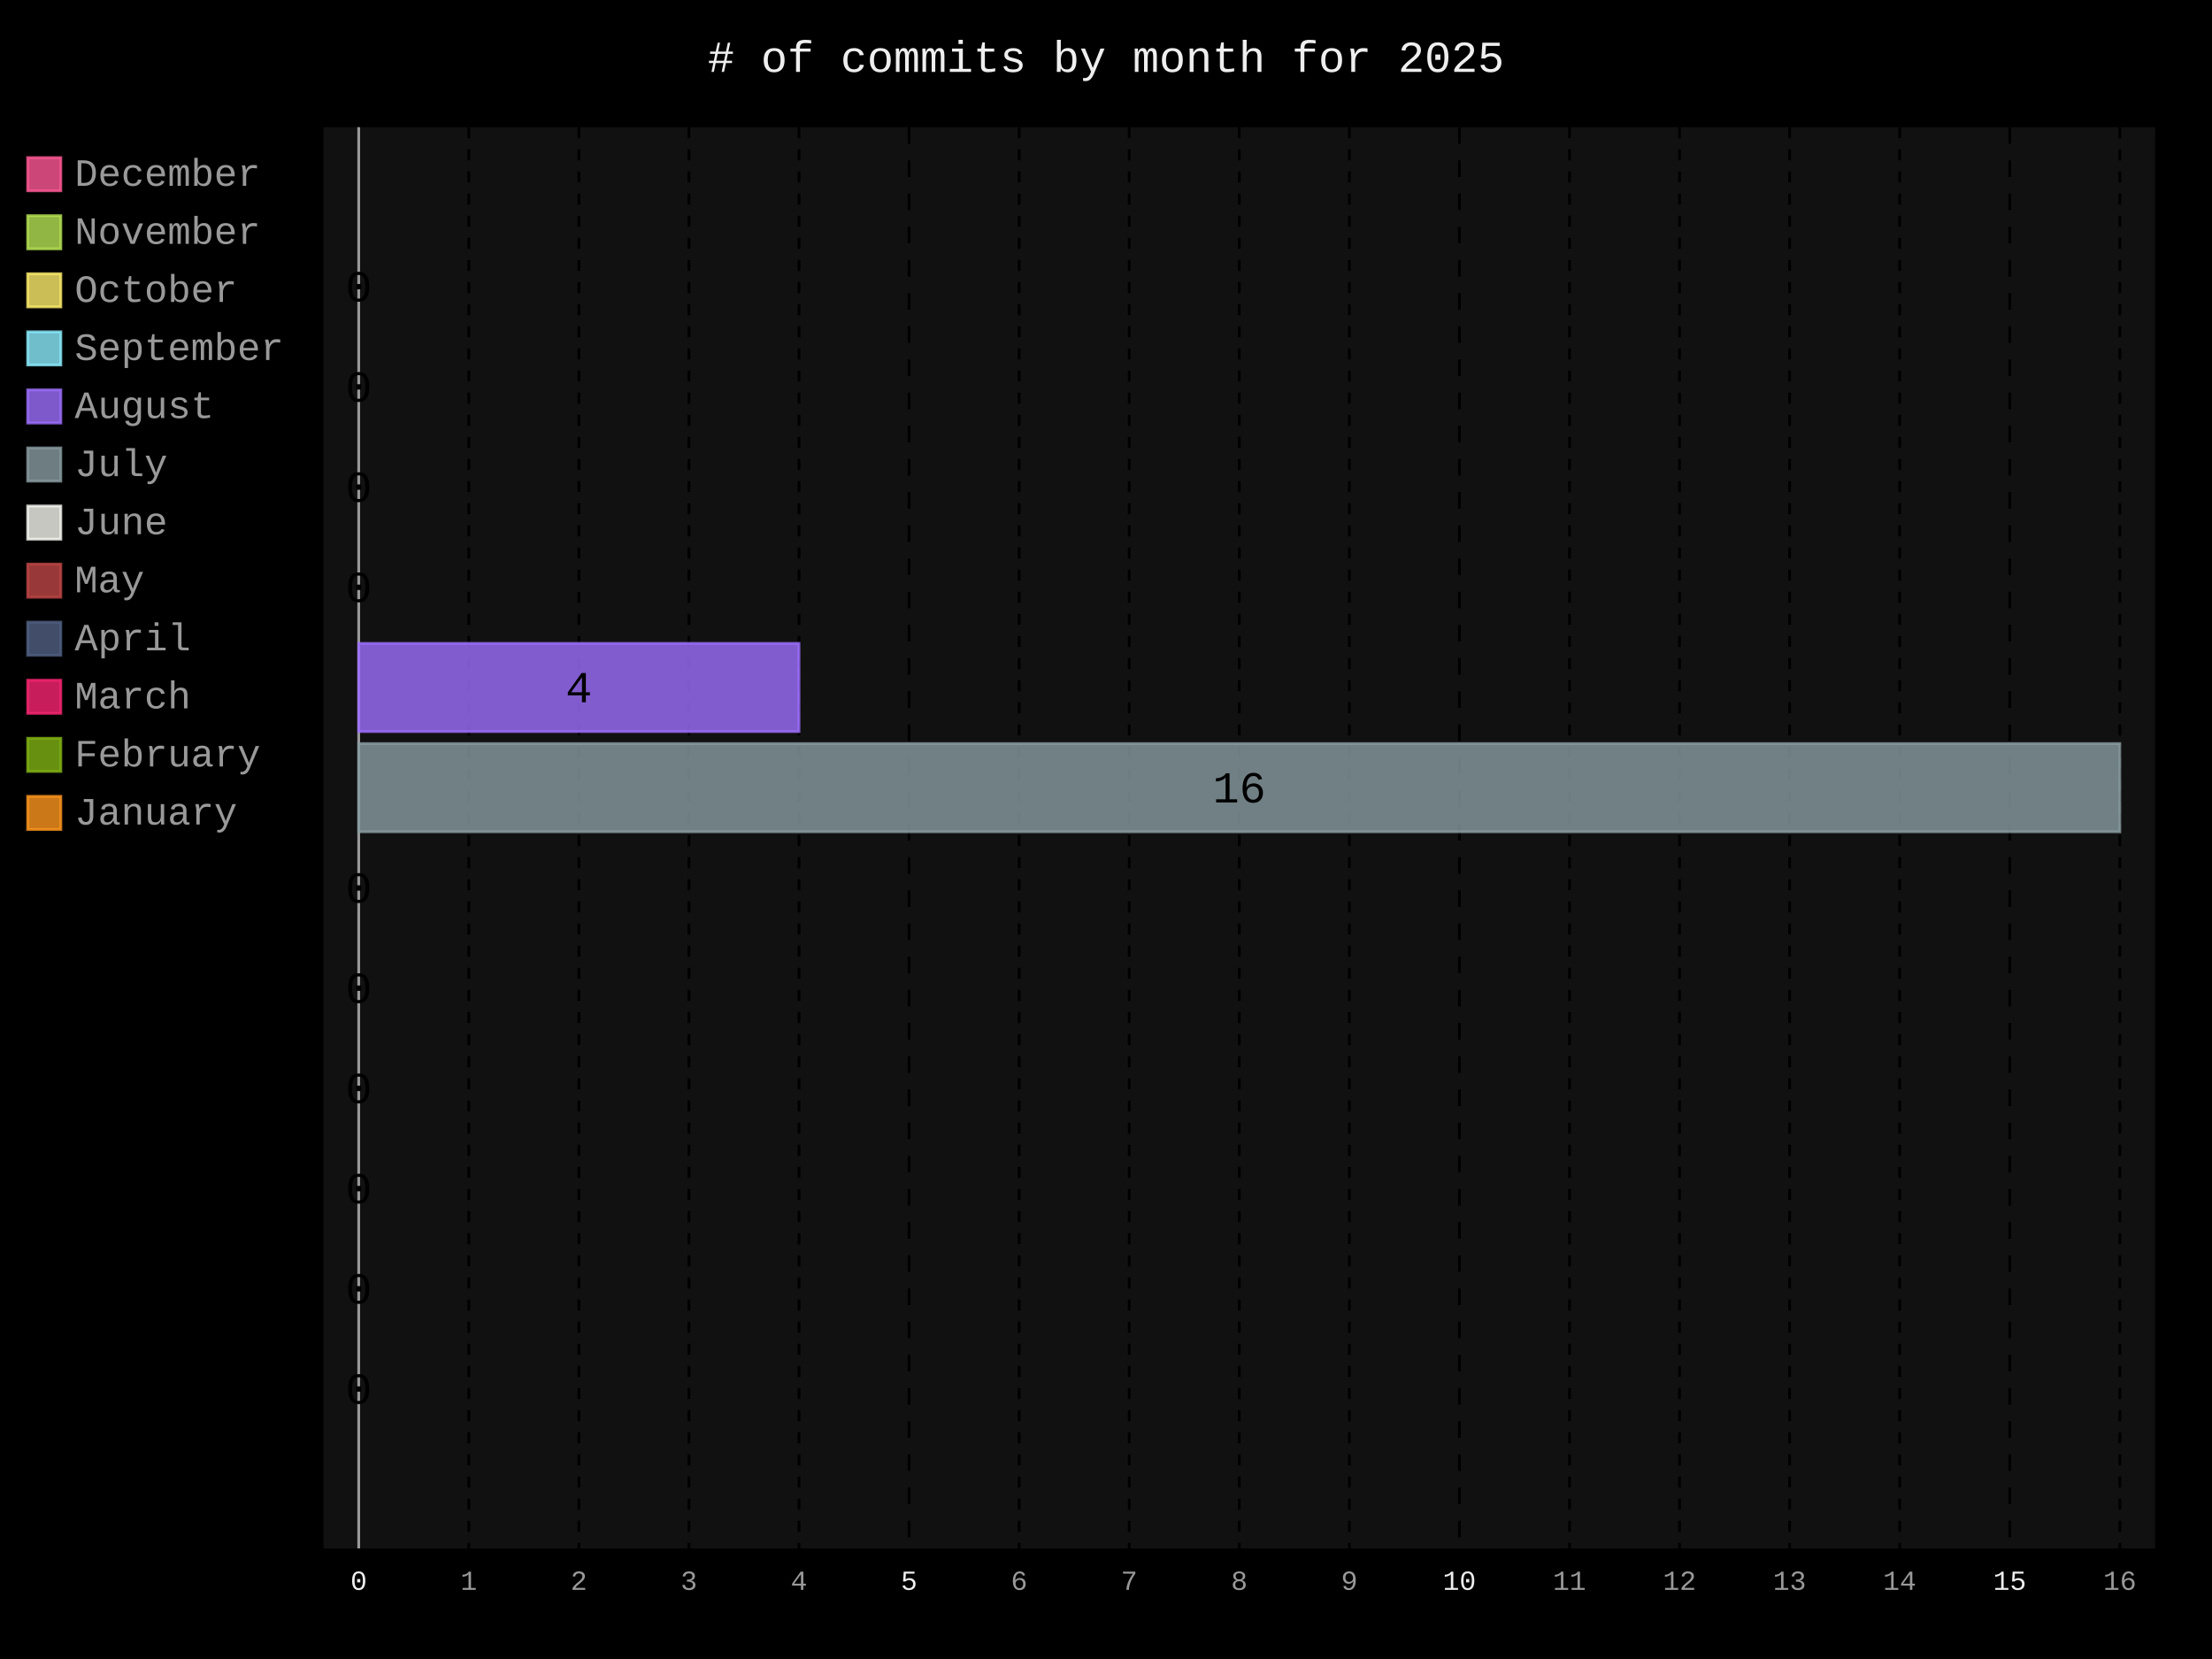
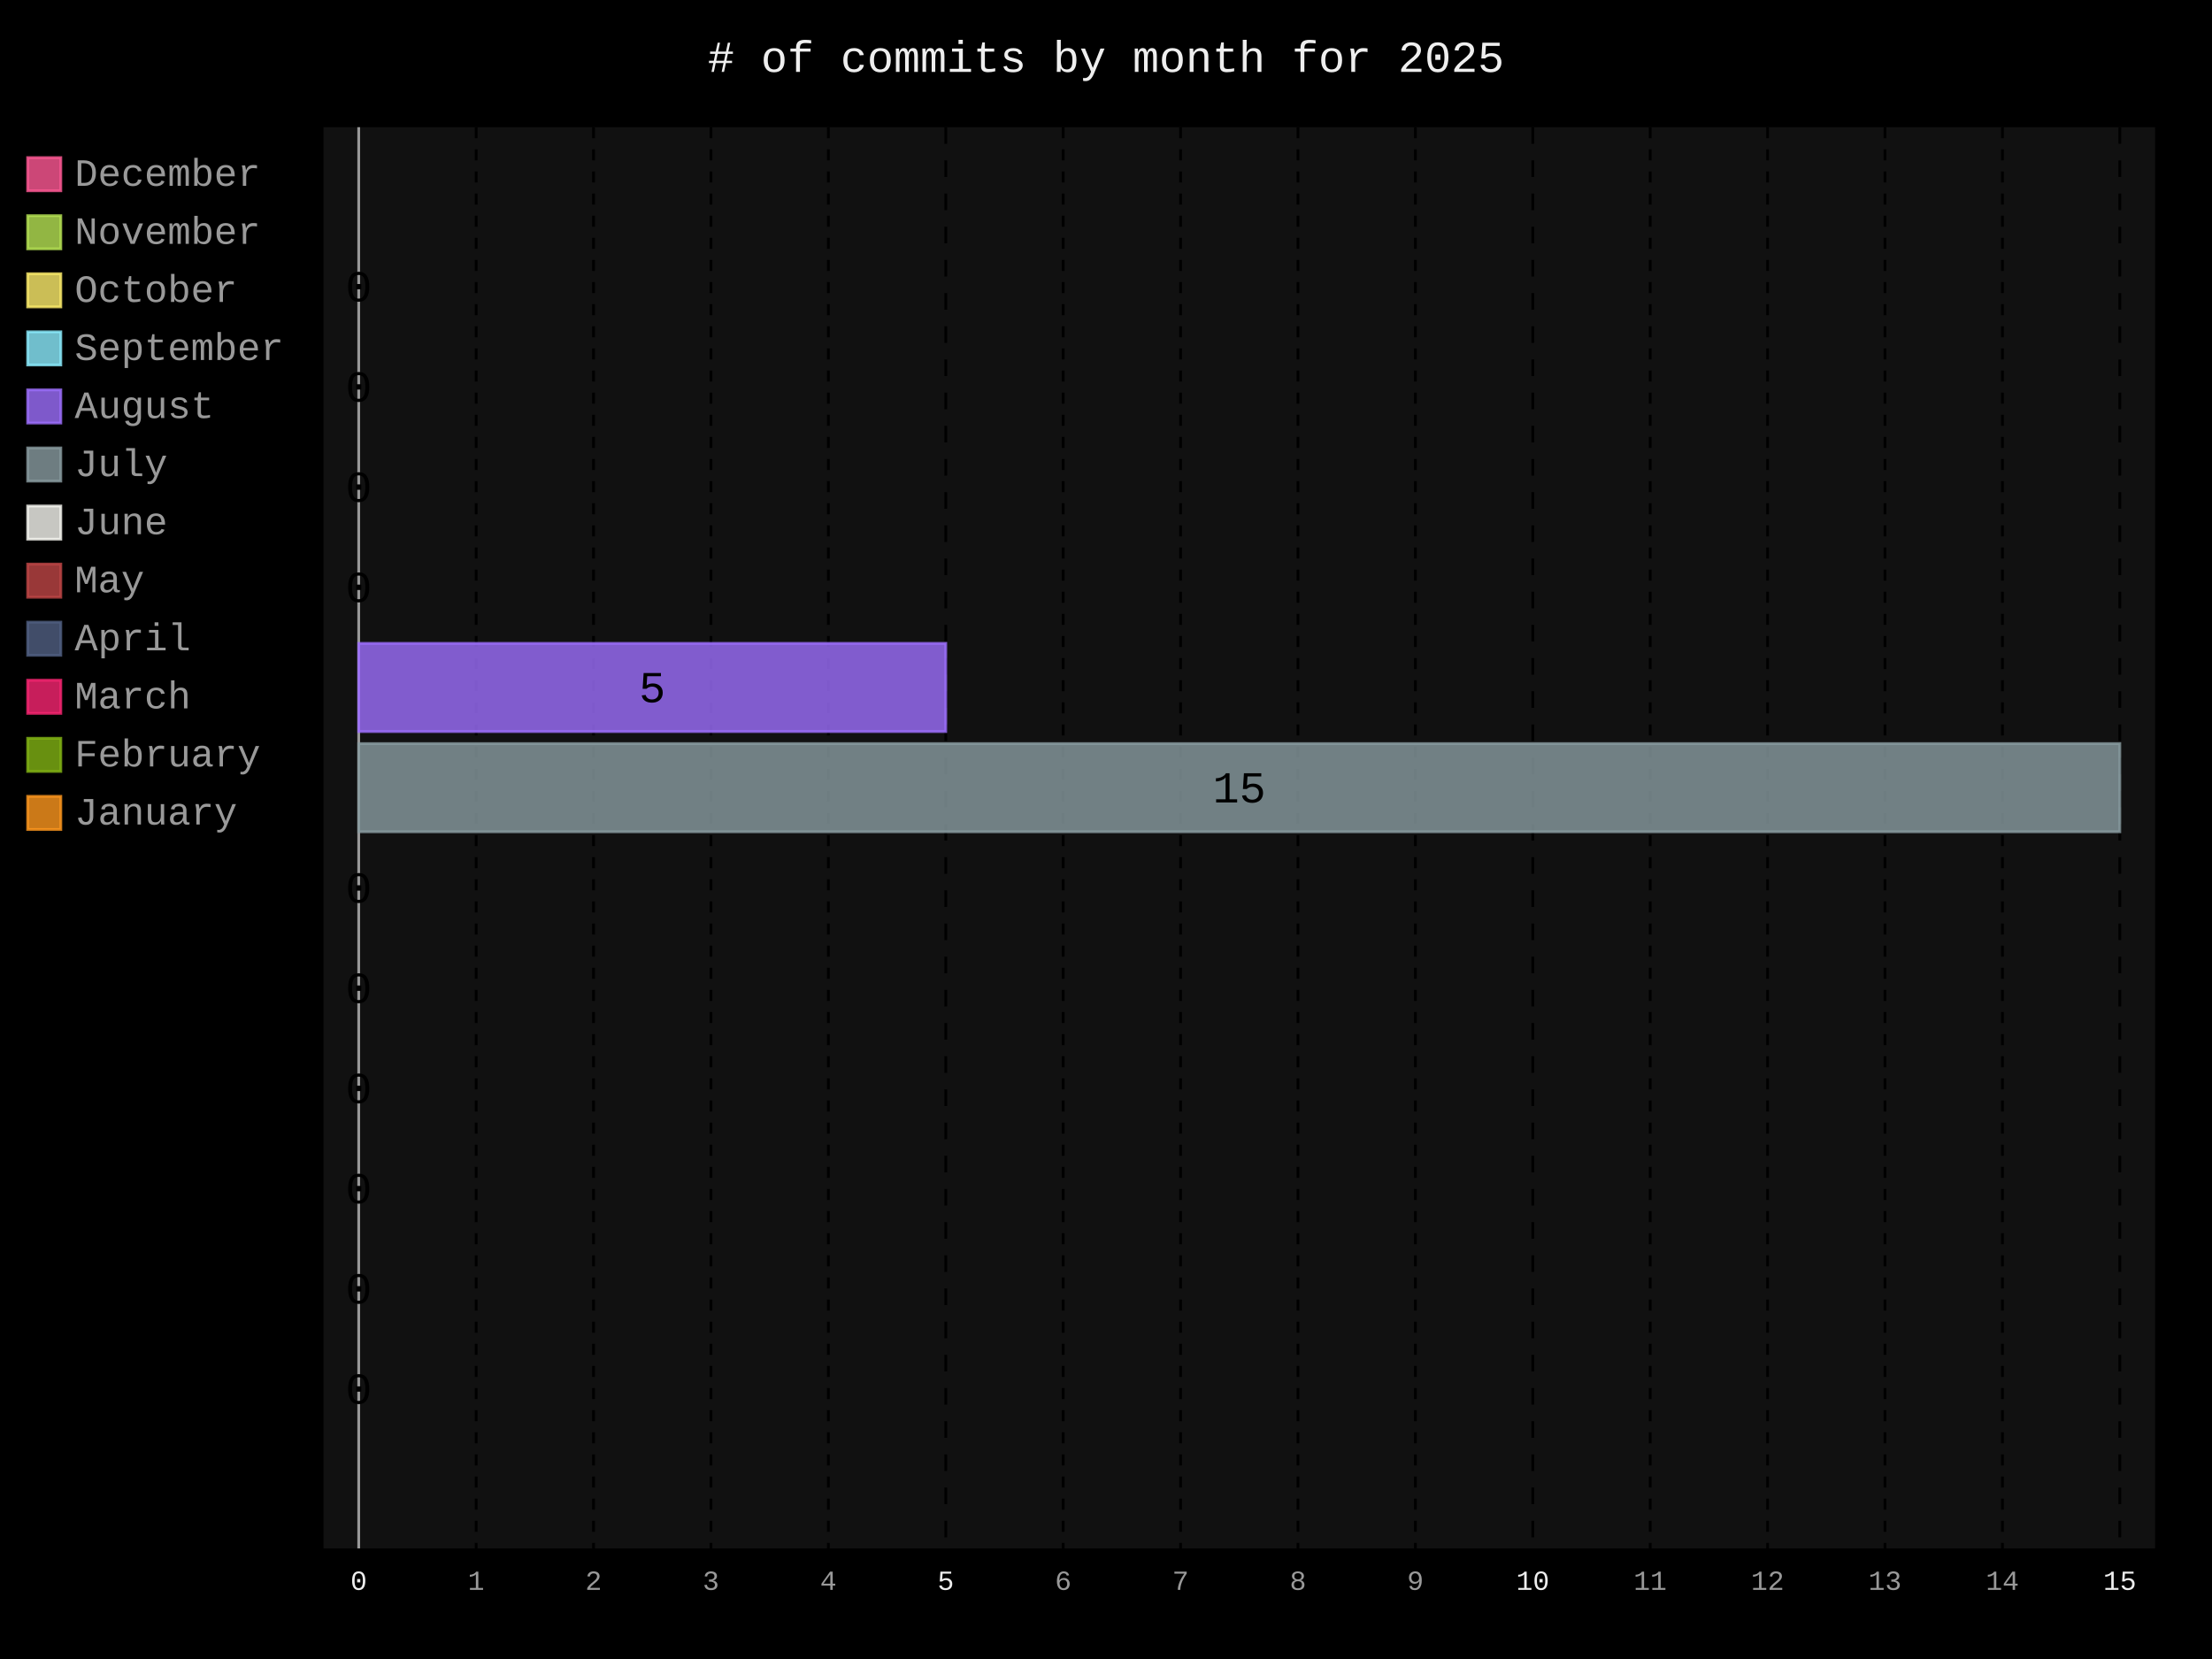
- <svg xmlns="http://www.w3.org/2000/svg" id="chart-221a0e5c-9248-4e23-975a-d73603bac980" class="pygal-chart" viewBox="0 0 800 600">
+ <svg xmlns="http://www.w3.org/2000/svg" id="chart-f615f37d-0dc2-4aea-bc5c-fe20c65b9b6e" class="pygal-chart" viewBox="0 0 800 600">
  <defs>
-     <style type="text/css">#chart-221a0e5c-9248-4e23-975a-d73603bac980{-webkit-user-select:none;-webkit-font-smoothing:antialiased;font-family:Consolas,"Liberation Mono",Menlo,Courier,monospace}#chart-221a0e5c-9248-4e23-975a-d73603bac980 .title{font-family:Consolas,"Liberation Mono",Menlo,Courier,monospace;font-size:16px}#chart-221a0e5c-9248-4e23-975a-d73603bac980 .legends .legend text{font-family:Consolas,"Liberation Mono",Menlo,Courier,monospace;font-size:14px}#chart-221a0e5c-9248-4e23-975a-d73603bac980 .axis text{font-family:Consolas,"Liberation Mono",Menlo,Courier,monospace;font-size:10px}#chart-221a0e5c-9248-4e23-975a-d73603bac980 .axis text.major{font-family:Consolas,"Liberation Mono",Menlo,Courier,monospace;font-size:10px}#chart-221a0e5c-9248-4e23-975a-d73603bac980 .text-overlay text.value{font-family:Consolas,"Liberation Mono",Menlo,Courier,monospace;font-size:16px}#chart-221a0e5c-9248-4e23-975a-d73603bac980 .text-overlay text.label{font-family:Consolas,"Liberation Mono",Menlo,Courier,monospace;font-size:10px}#chart-221a0e5c-9248-4e23-975a-d73603bac980 .tooltip{font-family:Consolas,"Liberation Mono",Menlo,Courier,monospace;font-size:14px}#chart-221a0e5c-9248-4e23-975a-d73603bac980 text.no_data{font-family:Consolas,"Liberation Mono",Menlo,Courier,monospace;font-size:64px}
- #chart-221a0e5c-9248-4e23-975a-d73603bac980{background-color:black}#chart-221a0e5c-9248-4e23-975a-d73603bac980 path,#chart-221a0e5c-9248-4e23-975a-d73603bac980 line,#chart-221a0e5c-9248-4e23-975a-d73603bac980 rect,#chart-221a0e5c-9248-4e23-975a-d73603bac980 circle{-webkit-transition:250ms;-moz-transition:250ms;transition:250ms}#chart-221a0e5c-9248-4e23-975a-d73603bac980 .graph &gt; .background{fill:black}#chart-221a0e5c-9248-4e23-975a-d73603bac980 .plot &gt; .background{fill:#111}#chart-221a0e5c-9248-4e23-975a-d73603bac980 .graph{fill:#999}#chart-221a0e5c-9248-4e23-975a-d73603bac980 text.no_data{fill:#eee}#chart-221a0e5c-9248-4e23-975a-d73603bac980 .title{fill:#eee}#chart-221a0e5c-9248-4e23-975a-d73603bac980 .legends .legend text{fill:#999}#chart-221a0e5c-9248-4e23-975a-d73603bac980 .legends .legend:hover text{fill:#eee}#chart-221a0e5c-9248-4e23-975a-d73603bac980 .axis .line{stroke:#eee}#chart-221a0e5c-9248-4e23-975a-d73603bac980 .axis .guide.line{stroke:#555}#chart-221a0e5c-9248-4e23-975a-d73603bac980 .axis .major.line{stroke:#999}#chart-221a0e5c-9248-4e23-975a-d73603bac980 .axis text.major{fill:#eee}#chart-221a0e5c-9248-4e23-975a-d73603bac980 .axis.y .guides:hover .guide.line,#chart-221a0e5c-9248-4e23-975a-d73603bac980 .line-graph .axis.x .guides:hover .guide.line,#chart-221a0e5c-9248-4e23-975a-d73603bac980 .stackedline-graph .axis.x .guides:hover .guide.line,#chart-221a0e5c-9248-4e23-975a-d73603bac980 .xy-graph .axis.x .guides:hover .guide.line{stroke:#eee}#chart-221a0e5c-9248-4e23-975a-d73603bac980 .axis .guides:hover text{fill:#eee}#chart-221a0e5c-9248-4e23-975a-d73603bac980 .reactive{fill-opacity:.8;stroke-opacity:.8;stroke-width:1}#chart-221a0e5c-9248-4e23-975a-d73603bac980 .ci{stroke:#999}#chart-221a0e5c-9248-4e23-975a-d73603bac980 .reactive.active,#chart-221a0e5c-9248-4e23-975a-d73603bac980 .active .reactive{fill-opacity:.4;stroke-opacity:.9;stroke-width:4}#chart-221a0e5c-9248-4e23-975a-d73603bac980 .ci .reactive.active{stroke-width:1.5}#chart-221a0e5c-9248-4e23-975a-d73603bac980 .series text{fill:#eee}#chart-221a0e5c-9248-4e23-975a-d73603bac980 .tooltip rect{fill:#111;stroke:#eee;-webkit-transition:opacity 250ms;-moz-transition:opacity 250ms;transition:opacity 250ms}#chart-221a0e5c-9248-4e23-975a-d73603bac980 .tooltip .label{fill:#999}#chart-221a0e5c-9248-4e23-975a-d73603bac980 .tooltip .label{fill:#999}#chart-221a0e5c-9248-4e23-975a-d73603bac980 .tooltip .legend{font-size:.8em;fill:#555}#chart-221a0e5c-9248-4e23-975a-d73603bac980 .tooltip .x_label{font-size:.6em;fill:#eee}#chart-221a0e5c-9248-4e23-975a-d73603bac980 .tooltip .xlink{font-size:.5em;text-decoration:underline}#chart-221a0e5c-9248-4e23-975a-d73603bac980 .tooltip .value{font-size:1.5em}#chart-221a0e5c-9248-4e23-975a-d73603bac980 .bound{font-size:.5em}#chart-221a0e5c-9248-4e23-975a-d73603bac980 .max-value{font-size:.75em;fill:#555}#chart-221a0e5c-9248-4e23-975a-d73603bac980 .map-element{fill:#111;stroke:#555 !important}#chart-221a0e5c-9248-4e23-975a-d73603bac980 .map-element .reactive{fill-opacity:inherit;stroke-opacity:inherit}#chart-221a0e5c-9248-4e23-975a-d73603bac980 .color-0,#chart-221a0e5c-9248-4e23-975a-d73603bac980 .color-0 a:visited{stroke:#ff5995;fill:#ff5995}#chart-221a0e5c-9248-4e23-975a-d73603bac980 .color-1,#chart-221a0e5c-9248-4e23-975a-d73603bac980 .color-1 a:visited{stroke:#b6e354;fill:#b6e354}#chart-221a0e5c-9248-4e23-975a-d73603bac980 .color-2,#chart-221a0e5c-9248-4e23-975a-d73603bac980 .color-2 a:visited{stroke:#feed6c;fill:#feed6c}#chart-221a0e5c-9248-4e23-975a-d73603bac980 .color-3,#chart-221a0e5c-9248-4e23-975a-d73603bac980 .color-3 a:visited{stroke:#8cedff;fill:#8cedff}#chart-221a0e5c-9248-4e23-975a-d73603bac980 .color-4,#chart-221a0e5c-9248-4e23-975a-d73603bac980 .color-4 a:visited{stroke:#9e6ffe;fill:#9e6ffe}#chart-221a0e5c-9248-4e23-975a-d73603bac980 .color-5,#chart-221a0e5c-9248-4e23-975a-d73603bac980 .color-5 a:visited{stroke:#899ca1;fill:#899ca1}#chart-221a0e5c-9248-4e23-975a-d73603bac980 .color-6,#chart-221a0e5c-9248-4e23-975a-d73603bac980 .color-6 a:visited{stroke:#f8f8f2;fill:#f8f8f2}#chart-221a0e5c-9248-4e23-975a-d73603bac980 .color-7,#chart-221a0e5c-9248-4e23-975a-d73603bac980 .color-7 a:visited{stroke:#bf4646;fill:#bf4646}#chart-221a0e5c-9248-4e23-975a-d73603bac980 .color-8,#chart-221a0e5c-9248-4e23-975a-d73603bac980 .color-8 a:visited{stroke:#516083;fill:#516083}#chart-221a0e5c-9248-4e23-975a-d73603bac980 .color-9,#chart-221a0e5c-9248-4e23-975a-d73603bac980 .color-9 a:visited{stroke:#f92672;fill:#f92672}#chart-221a0e5c-9248-4e23-975a-d73603bac980 .color-10,#chart-221a0e5c-9248-4e23-975a-d73603bac980 .color-10 a:visited{stroke:#82b414;fill:#82b414}#chart-221a0e5c-9248-4e23-975a-d73603bac980 .color-11,#chart-221a0e5c-9248-4e23-975a-d73603bac980 .color-11 a:visited{stroke:#fd971f;fill:#fd971f}#chart-221a0e5c-9248-4e23-975a-d73603bac980 .text-overlay .color-0 text{fill:black}#chart-221a0e5c-9248-4e23-975a-d73603bac980 .text-overlay .color-1 text{fill:black}#chart-221a0e5c-9248-4e23-975a-d73603bac980 .text-overlay .color-2 text{fill:black}#chart-221a0e5c-9248-4e23-975a-d73603bac980 .text-overlay .color-3 text{fill:black}#chart-221a0e5c-9248-4e23-975a-d73603bac980 .text-overlay .color-4 text{fill:black}#chart-221a0e5c-9248-4e23-975a-d73603bac980 .text-overlay .color-5 text{fill:black}#chart-221a0e5c-9248-4e23-975a-d73603bac980 .text-overlay .color-6 text{fill:black}#chart-221a0e5c-9248-4e23-975a-d73603bac980 .text-overlay .color-7 text{fill:black}#chart-221a0e5c-9248-4e23-975a-d73603bac980 .text-overlay .color-8 text{fill:black}#chart-221a0e5c-9248-4e23-975a-d73603bac980 .text-overlay .color-9 text{fill:black}#chart-221a0e5c-9248-4e23-975a-d73603bac980 .text-overlay .color-10 text{fill:black}#chart-221a0e5c-9248-4e23-975a-d73603bac980 .text-overlay .color-11 text{fill:black}
- #chart-221a0e5c-9248-4e23-975a-d73603bac980 text.no_data{text-anchor:middle}#chart-221a0e5c-9248-4e23-975a-d73603bac980 .guide.line{fill:none}#chart-221a0e5c-9248-4e23-975a-d73603bac980 .centered{text-anchor:middle}#chart-221a0e5c-9248-4e23-975a-d73603bac980 .title{text-anchor:middle}#chart-221a0e5c-9248-4e23-975a-d73603bac980 .legends .legend text{fill-opacity:1}#chart-221a0e5c-9248-4e23-975a-d73603bac980 .axis.x text{text-anchor:middle}#chart-221a0e5c-9248-4e23-975a-d73603bac980 .axis.x:not(.web) text[transform]{text-anchor:start}#chart-221a0e5c-9248-4e23-975a-d73603bac980 .axis.x:not(.web) text[transform].backwards{text-anchor:end}#chart-221a0e5c-9248-4e23-975a-d73603bac980 .axis.y text{text-anchor:end}#chart-221a0e5c-9248-4e23-975a-d73603bac980 .axis.y text[transform].backwards{text-anchor:start}#chart-221a0e5c-9248-4e23-975a-d73603bac980 .axis.y2 text{text-anchor:start}#chart-221a0e5c-9248-4e23-975a-d73603bac980 .axis.y2 text[transform].backwards{text-anchor:end}#chart-221a0e5c-9248-4e23-975a-d73603bac980 .axis .guide.line{stroke-dasharray:4,4;stroke:black}#chart-221a0e5c-9248-4e23-975a-d73603bac980 .axis .major.guide.line{stroke-dasharray:6,6;stroke:black}#chart-221a0e5c-9248-4e23-975a-d73603bac980 .horizontal .axis.y .guide.line,#chart-221a0e5c-9248-4e23-975a-d73603bac980 .horizontal .axis.y2 .guide.line,#chart-221a0e5c-9248-4e23-975a-d73603bac980 .vertical .axis.x .guide.line{opacity:0}#chart-221a0e5c-9248-4e23-975a-d73603bac980 .horizontal .axis.always_show .guide.line,#chart-221a0e5c-9248-4e23-975a-d73603bac980 .vertical .axis.always_show .guide.line{opacity:1 !important}#chart-221a0e5c-9248-4e23-975a-d73603bac980 .axis.y .guides:hover .guide.line,#chart-221a0e5c-9248-4e23-975a-d73603bac980 .axis.y2 .guides:hover .guide.line,#chart-221a0e5c-9248-4e23-975a-d73603bac980 .axis.x .guides:hover .guide.line{opacity:1}#chart-221a0e5c-9248-4e23-975a-d73603bac980 .axis .guides:hover text{opacity:1}#chart-221a0e5c-9248-4e23-975a-d73603bac980 .nofill{fill:none}#chart-221a0e5c-9248-4e23-975a-d73603bac980 .subtle-fill{fill-opacity:.2}#chart-221a0e5c-9248-4e23-975a-d73603bac980 .dot{stroke-width:1px;fill-opacity:1;stroke-opacity:1}#chart-221a0e5c-9248-4e23-975a-d73603bac980 .dot.active{stroke-width:5px}#chart-221a0e5c-9248-4e23-975a-d73603bac980 .dot.negative{fill:transparent}#chart-221a0e5c-9248-4e23-975a-d73603bac980 text,#chart-221a0e5c-9248-4e23-975a-d73603bac980 tspan{stroke:none !important}#chart-221a0e5c-9248-4e23-975a-d73603bac980 .series text.active{opacity:1}#chart-221a0e5c-9248-4e23-975a-d73603bac980 .tooltip rect{fill-opacity:.95;stroke-width:.5}#chart-221a0e5c-9248-4e23-975a-d73603bac980 .tooltip text{fill-opacity:1}#chart-221a0e5c-9248-4e23-975a-d73603bac980 .showable{visibility:hidden}#chart-221a0e5c-9248-4e23-975a-d73603bac980 .showable.shown{visibility:visible}#chart-221a0e5c-9248-4e23-975a-d73603bac980 .gauge-background{fill:rgba(229,229,229,1);stroke:none}#chart-221a0e5c-9248-4e23-975a-d73603bac980 .bg-lines{stroke:black;stroke-width:2px}</style>
+     <style type="text/css">#chart-f615f37d-0dc2-4aea-bc5c-fe20c65b9b6e{-webkit-user-select:none;-webkit-font-smoothing:antialiased;font-family:Consolas,"Liberation Mono",Menlo,Courier,monospace}#chart-f615f37d-0dc2-4aea-bc5c-fe20c65b9b6e .title{font-family:Consolas,"Liberation Mono",Menlo,Courier,monospace;font-size:16px}#chart-f615f37d-0dc2-4aea-bc5c-fe20c65b9b6e .legends .legend text{font-family:Consolas,"Liberation Mono",Menlo,Courier,monospace;font-size:14px}#chart-f615f37d-0dc2-4aea-bc5c-fe20c65b9b6e .axis text{font-family:Consolas,"Liberation Mono",Menlo,Courier,monospace;font-size:10px}#chart-f615f37d-0dc2-4aea-bc5c-fe20c65b9b6e .axis text.major{font-family:Consolas,"Liberation Mono",Menlo,Courier,monospace;font-size:10px}#chart-f615f37d-0dc2-4aea-bc5c-fe20c65b9b6e .text-overlay text.value{font-family:Consolas,"Liberation Mono",Menlo,Courier,monospace;font-size:16px}#chart-f615f37d-0dc2-4aea-bc5c-fe20c65b9b6e .text-overlay text.label{font-family:Consolas,"Liberation Mono",Menlo,Courier,monospace;font-size:10px}#chart-f615f37d-0dc2-4aea-bc5c-fe20c65b9b6e .tooltip{font-family:Consolas,"Liberation Mono",Menlo,Courier,monospace;font-size:14px}#chart-f615f37d-0dc2-4aea-bc5c-fe20c65b9b6e text.no_data{font-family:Consolas,"Liberation Mono",Menlo,Courier,monospace;font-size:64px}
+ #chart-f615f37d-0dc2-4aea-bc5c-fe20c65b9b6e{background-color:black}#chart-f615f37d-0dc2-4aea-bc5c-fe20c65b9b6e path,#chart-f615f37d-0dc2-4aea-bc5c-fe20c65b9b6e line,#chart-f615f37d-0dc2-4aea-bc5c-fe20c65b9b6e rect,#chart-f615f37d-0dc2-4aea-bc5c-fe20c65b9b6e circle{-webkit-transition:250ms;-moz-transition:250ms;transition:250ms}#chart-f615f37d-0dc2-4aea-bc5c-fe20c65b9b6e .graph &gt; .background{fill:black}#chart-f615f37d-0dc2-4aea-bc5c-fe20c65b9b6e .plot &gt; .background{fill:#111}#chart-f615f37d-0dc2-4aea-bc5c-fe20c65b9b6e .graph{fill:#999}#chart-f615f37d-0dc2-4aea-bc5c-fe20c65b9b6e text.no_data{fill:#eee}#chart-f615f37d-0dc2-4aea-bc5c-fe20c65b9b6e .title{fill:#eee}#chart-f615f37d-0dc2-4aea-bc5c-fe20c65b9b6e .legends .legend text{fill:#999}#chart-f615f37d-0dc2-4aea-bc5c-fe20c65b9b6e .legends .legend:hover text{fill:#eee}#chart-f615f37d-0dc2-4aea-bc5c-fe20c65b9b6e .axis .line{stroke:#eee}#chart-f615f37d-0dc2-4aea-bc5c-fe20c65b9b6e .axis .guide.line{stroke:#555}#chart-f615f37d-0dc2-4aea-bc5c-fe20c65b9b6e .axis .major.line{stroke:#999}#chart-f615f37d-0dc2-4aea-bc5c-fe20c65b9b6e .axis text.major{fill:#eee}#chart-f615f37d-0dc2-4aea-bc5c-fe20c65b9b6e .axis.y .guides:hover .guide.line,#chart-f615f37d-0dc2-4aea-bc5c-fe20c65b9b6e .line-graph .axis.x .guides:hover .guide.line,#chart-f615f37d-0dc2-4aea-bc5c-fe20c65b9b6e .stackedline-graph .axis.x .guides:hover .guide.line,#chart-f615f37d-0dc2-4aea-bc5c-fe20c65b9b6e .xy-graph .axis.x .guides:hover .guide.line{stroke:#eee}#chart-f615f37d-0dc2-4aea-bc5c-fe20c65b9b6e .axis .guides:hover text{fill:#eee}#chart-f615f37d-0dc2-4aea-bc5c-fe20c65b9b6e .reactive{fill-opacity:.8;stroke-opacity:.8;stroke-width:1}#chart-f615f37d-0dc2-4aea-bc5c-fe20c65b9b6e .ci{stroke:#999}#chart-f615f37d-0dc2-4aea-bc5c-fe20c65b9b6e .reactive.active,#chart-f615f37d-0dc2-4aea-bc5c-fe20c65b9b6e .active .reactive{fill-opacity:.4;stroke-opacity:.9;stroke-width:4}#chart-f615f37d-0dc2-4aea-bc5c-fe20c65b9b6e .ci .reactive.active{stroke-width:1.5}#chart-f615f37d-0dc2-4aea-bc5c-fe20c65b9b6e .series text{fill:#eee}#chart-f615f37d-0dc2-4aea-bc5c-fe20c65b9b6e .tooltip rect{fill:#111;stroke:#eee;-webkit-transition:opacity 250ms;-moz-transition:opacity 250ms;transition:opacity 250ms}#chart-f615f37d-0dc2-4aea-bc5c-fe20c65b9b6e .tooltip .label{fill:#999}#chart-f615f37d-0dc2-4aea-bc5c-fe20c65b9b6e .tooltip .label{fill:#999}#chart-f615f37d-0dc2-4aea-bc5c-fe20c65b9b6e .tooltip .legend{font-size:.8em;fill:#555}#chart-f615f37d-0dc2-4aea-bc5c-fe20c65b9b6e .tooltip .x_label{font-size:.6em;fill:#eee}#chart-f615f37d-0dc2-4aea-bc5c-fe20c65b9b6e .tooltip .xlink{font-size:.5em;text-decoration:underline}#chart-f615f37d-0dc2-4aea-bc5c-fe20c65b9b6e .tooltip .value{font-size:1.5em}#chart-f615f37d-0dc2-4aea-bc5c-fe20c65b9b6e .bound{font-size:.5em}#chart-f615f37d-0dc2-4aea-bc5c-fe20c65b9b6e .max-value{font-size:.75em;fill:#555}#chart-f615f37d-0dc2-4aea-bc5c-fe20c65b9b6e .map-element{fill:#111;stroke:#555 !important}#chart-f615f37d-0dc2-4aea-bc5c-fe20c65b9b6e .map-element .reactive{fill-opacity:inherit;stroke-opacity:inherit}#chart-f615f37d-0dc2-4aea-bc5c-fe20c65b9b6e .color-0,#chart-f615f37d-0dc2-4aea-bc5c-fe20c65b9b6e .color-0 a:visited{stroke:#ff5995;fill:#ff5995}#chart-f615f37d-0dc2-4aea-bc5c-fe20c65b9b6e .color-1,#chart-f615f37d-0dc2-4aea-bc5c-fe20c65b9b6e .color-1 a:visited{stroke:#b6e354;fill:#b6e354}#chart-f615f37d-0dc2-4aea-bc5c-fe20c65b9b6e .color-2,#chart-f615f37d-0dc2-4aea-bc5c-fe20c65b9b6e .color-2 a:visited{stroke:#feed6c;fill:#feed6c}#chart-f615f37d-0dc2-4aea-bc5c-fe20c65b9b6e .color-3,#chart-f615f37d-0dc2-4aea-bc5c-fe20c65b9b6e .color-3 a:visited{stroke:#8cedff;fill:#8cedff}#chart-f615f37d-0dc2-4aea-bc5c-fe20c65b9b6e .color-4,#chart-f615f37d-0dc2-4aea-bc5c-fe20c65b9b6e .color-4 a:visited{stroke:#9e6ffe;fill:#9e6ffe}#chart-f615f37d-0dc2-4aea-bc5c-fe20c65b9b6e .color-5,#chart-f615f37d-0dc2-4aea-bc5c-fe20c65b9b6e .color-5 a:visited{stroke:#899ca1;fill:#899ca1}#chart-f615f37d-0dc2-4aea-bc5c-fe20c65b9b6e .color-6,#chart-f615f37d-0dc2-4aea-bc5c-fe20c65b9b6e .color-6 a:visited{stroke:#f8f8f2;fill:#f8f8f2}#chart-f615f37d-0dc2-4aea-bc5c-fe20c65b9b6e .color-7,#chart-f615f37d-0dc2-4aea-bc5c-fe20c65b9b6e .color-7 a:visited{stroke:#bf4646;fill:#bf4646}#chart-f615f37d-0dc2-4aea-bc5c-fe20c65b9b6e .color-8,#chart-f615f37d-0dc2-4aea-bc5c-fe20c65b9b6e .color-8 a:visited{stroke:#516083;fill:#516083}#chart-f615f37d-0dc2-4aea-bc5c-fe20c65b9b6e .color-9,#chart-f615f37d-0dc2-4aea-bc5c-fe20c65b9b6e .color-9 a:visited{stroke:#f92672;fill:#f92672}#chart-f615f37d-0dc2-4aea-bc5c-fe20c65b9b6e .color-10,#chart-f615f37d-0dc2-4aea-bc5c-fe20c65b9b6e .color-10 a:visited{stroke:#82b414;fill:#82b414}#chart-f615f37d-0dc2-4aea-bc5c-fe20c65b9b6e .color-11,#chart-f615f37d-0dc2-4aea-bc5c-fe20c65b9b6e .color-11 a:visited{stroke:#fd971f;fill:#fd971f}#chart-f615f37d-0dc2-4aea-bc5c-fe20c65b9b6e .text-overlay .color-0 text{fill:black}#chart-f615f37d-0dc2-4aea-bc5c-fe20c65b9b6e .text-overlay .color-1 text{fill:black}#chart-f615f37d-0dc2-4aea-bc5c-fe20c65b9b6e .text-overlay .color-2 text{fill:black}#chart-f615f37d-0dc2-4aea-bc5c-fe20c65b9b6e .text-overlay .color-3 text{fill:black}#chart-f615f37d-0dc2-4aea-bc5c-fe20c65b9b6e .text-overlay .color-4 text{fill:black}#chart-f615f37d-0dc2-4aea-bc5c-fe20c65b9b6e .text-overlay .color-5 text{fill:black}#chart-f615f37d-0dc2-4aea-bc5c-fe20c65b9b6e .text-overlay .color-6 text{fill:black}#chart-f615f37d-0dc2-4aea-bc5c-fe20c65b9b6e .text-overlay .color-7 text{fill:black}#chart-f615f37d-0dc2-4aea-bc5c-fe20c65b9b6e .text-overlay .color-8 text{fill:black}#chart-f615f37d-0dc2-4aea-bc5c-fe20c65b9b6e .text-overlay .color-9 text{fill:black}#chart-f615f37d-0dc2-4aea-bc5c-fe20c65b9b6e .text-overlay .color-10 text{fill:black}#chart-f615f37d-0dc2-4aea-bc5c-fe20c65b9b6e .text-overlay .color-11 text{fill:black}
+ #chart-f615f37d-0dc2-4aea-bc5c-fe20c65b9b6e text.no_data{text-anchor:middle}#chart-f615f37d-0dc2-4aea-bc5c-fe20c65b9b6e .guide.line{fill:none}#chart-f615f37d-0dc2-4aea-bc5c-fe20c65b9b6e .centered{text-anchor:middle}#chart-f615f37d-0dc2-4aea-bc5c-fe20c65b9b6e .title{text-anchor:middle}#chart-f615f37d-0dc2-4aea-bc5c-fe20c65b9b6e .legends .legend text{fill-opacity:1}#chart-f615f37d-0dc2-4aea-bc5c-fe20c65b9b6e .axis.x text{text-anchor:middle}#chart-f615f37d-0dc2-4aea-bc5c-fe20c65b9b6e .axis.x:not(.web) text[transform]{text-anchor:start}#chart-f615f37d-0dc2-4aea-bc5c-fe20c65b9b6e .axis.x:not(.web) text[transform].backwards{text-anchor:end}#chart-f615f37d-0dc2-4aea-bc5c-fe20c65b9b6e .axis.y text{text-anchor:end}#chart-f615f37d-0dc2-4aea-bc5c-fe20c65b9b6e .axis.y text[transform].backwards{text-anchor:start}#chart-f615f37d-0dc2-4aea-bc5c-fe20c65b9b6e .axis.y2 text{text-anchor:start}#chart-f615f37d-0dc2-4aea-bc5c-fe20c65b9b6e .axis.y2 text[transform].backwards{text-anchor:end}#chart-f615f37d-0dc2-4aea-bc5c-fe20c65b9b6e .axis .guide.line{stroke-dasharray:4,4;stroke:black}#chart-f615f37d-0dc2-4aea-bc5c-fe20c65b9b6e .axis .major.guide.line{stroke-dasharray:6,6;stroke:black}#chart-f615f37d-0dc2-4aea-bc5c-fe20c65b9b6e .horizontal .axis.y .guide.line,#chart-f615f37d-0dc2-4aea-bc5c-fe20c65b9b6e .horizontal .axis.y2 .guide.line,#chart-f615f37d-0dc2-4aea-bc5c-fe20c65b9b6e .vertical .axis.x .guide.line{opacity:0}#chart-f615f37d-0dc2-4aea-bc5c-fe20c65b9b6e .horizontal .axis.always_show .guide.line,#chart-f615f37d-0dc2-4aea-bc5c-fe20c65b9b6e .vertical .axis.always_show .guide.line{opacity:1 !important}#chart-f615f37d-0dc2-4aea-bc5c-fe20c65b9b6e .axis.y .guides:hover .guide.line,#chart-f615f37d-0dc2-4aea-bc5c-fe20c65b9b6e .axis.y2 .guides:hover .guide.line,#chart-f615f37d-0dc2-4aea-bc5c-fe20c65b9b6e .axis.x .guides:hover .guide.line{opacity:1}#chart-f615f37d-0dc2-4aea-bc5c-fe20c65b9b6e .axis .guides:hover text{opacity:1}#chart-f615f37d-0dc2-4aea-bc5c-fe20c65b9b6e .nofill{fill:none}#chart-f615f37d-0dc2-4aea-bc5c-fe20c65b9b6e .subtle-fill{fill-opacity:.2}#chart-f615f37d-0dc2-4aea-bc5c-fe20c65b9b6e .dot{stroke-width:1px;fill-opacity:1;stroke-opacity:1}#chart-f615f37d-0dc2-4aea-bc5c-fe20c65b9b6e .dot.active{stroke-width:5px}#chart-f615f37d-0dc2-4aea-bc5c-fe20c65b9b6e .dot.negative{fill:transparent}#chart-f615f37d-0dc2-4aea-bc5c-fe20c65b9b6e text,#chart-f615f37d-0dc2-4aea-bc5c-fe20c65b9b6e tspan{stroke:none !important}#chart-f615f37d-0dc2-4aea-bc5c-fe20c65b9b6e .series text.active{opacity:1}#chart-f615f37d-0dc2-4aea-bc5c-fe20c65b9b6e .tooltip rect{fill-opacity:.95;stroke-width:.5}#chart-f615f37d-0dc2-4aea-bc5c-fe20c65b9b6e .tooltip text{fill-opacity:1}#chart-f615f37d-0dc2-4aea-bc5c-fe20c65b9b6e .showable{visibility:hidden}#chart-f615f37d-0dc2-4aea-bc5c-fe20c65b9b6e .showable.shown{visibility:visible}#chart-f615f37d-0dc2-4aea-bc5c-fe20c65b9b6e .gauge-background{fill:rgba(229,229,229,1);stroke:none}#chart-f615f37d-0dc2-4aea-bc5c-fe20c65b9b6e .bg-lines{stroke:black;stroke-width:2px}</style>
  </defs>
  <g class="graph horizontalbar-graph horizontal">
    <rect x="0" y="0" width="800" height="600" class="background" />
    <g transform="translate(117, 46)" class="plot">
      <rect x="0" y="0" width="662.4" height="514" class="background" />
      <g class="axis x always_show">
        <g class="guides">
          <path d="M12.738 0 v514" class="axis major line" />
          <text x="12.738" y="529.0" class="major">0</text>
        </g>
        <g class="guides">
-           <path d="M52.546 0 v514" class="guide line" />
-           <text x="52.546" y="529.0" class="">1</text>
-         </g>
-         <g class="guides">
-           <path d="M92.354 0 v514" class="guide line" />
-           <text x="92.354" y="529.0" class="">2</text>
-         </g>
-         <g class="guides">
-           <path d="M132.162 0 v514" class="guide line" />
-           <text x="132.162" y="529.0" class="">3</text>
-         </g>
-         <g class="guides">
-           <path d="M171.969 0 v514" class="guide line" />
-           <text x="171.969" y="529.0" class="">4</text>
-         </g>
-         <g class="guides">
-           <path d="M211.777 0 v514" class="major guide line" />
-           <text x="211.777" y="529.0" class="major">5</text>
-         </g>
-         <g class="guides">
-           <path d="M251.585 0 v514" class="guide line" />
-           <text x="251.585" y="529.0" class="">6</text>
-         </g>
-         <g class="guides">
-           <path d="M291.392 0 v514" class="guide line" />
-           <text x="291.392" y="529.0" class="">7</text>
-         </g>
-         <g class="guides">
-           <path d="M331.2 0 v514" class="guide line" />
-           <text x="331.2" y="529.0" class="">8</text>
-         </g>
-         <g class="guides">
-           <path d="M371.008 0 v514" class="guide line" />
-           <text x="371.008" y="529.0" class="">9</text>
-         </g>
-         <g class="guides">
-           <path d="M410.815 0 v514" class="major guide line" />
-           <text x="410.815" y="529.0" class="major">10</text>
-         </g>
-         <g class="guides">
-           <path d="M450.623 0 v514" class="guide line" />
-           <text x="450.623" y="529.0" class="">11</text>
-         </g>
-         <g class="guides">
-           <path d="M490.431 0 v514" class="guide line" />
-           <text x="490.431" y="529.0" class="">12</text>
-         </g>
-         <g class="guides">
-           <path d="M530.238 0 v514" class="guide line" />
-           <text x="530.238" y="529.0" class="">13</text>
-         </g>
-         <g class="guides">
-           <path d="M570.046 0 v514" class="guide line" />
-           <text x="570.046" y="529.0" class="">14</text>
-         </g>
-         <g class="guides">
-           <path d="M609.854 0 v514" class="major guide line" />
-           <text x="609.854" y="529.0" class="major">15</text>
-         </g>
-         <g class="guides">
-           <path d="M649.662 0 v514" class="guide line" />
-           <text x="649.662" y="529.0" class="">16</text>
+           <path d="M55.2 0 v514" class="guide line" />
+           <text x="55.2" y="529.0" class="">1</text>
+         </g>
+         <g class="guides">
+           <path d="M97.662 0 v514" class="guide line" />
+           <text x="97.662" y="529.0" class="">2</text>
+         </g>
+         <g class="guides">
+           <path d="M140.123 0 v514" class="guide line" />
+           <text x="140.123" y="529.0" class="">3</text>
+         </g>
+         <g class="guides">
+           <path d="M182.585 0 v514" class="guide line" />
+           <text x="182.585" y="529.0" class="">4</text>
+         </g>
+         <g class="guides">
+           <path d="M225.046 0 v514" class="major guide line" />
+           <text x="225.046" y="529.0" class="major">5</text>
+         </g>
+         <g class="guides">
+           <path d="M267.508 0 v514" class="guide line" />
+           <text x="267.508" y="529.0" class="">6</text>
+         </g>
+         <g class="guides">
+           <path d="M309.969 0 v514" class="guide line" />
+           <text x="309.969" y="529.0" class="">7</text>
+         </g>
+         <g class="guides">
+           <path d="M352.431 0 v514" class="guide line" />
+           <text x="352.431" y="529.0" class="">8</text>
+         </g>
+         <g class="guides">
+           <path d="M394.892 0 v514" class="guide line" />
+           <text x="394.892" y="529.0" class="">9</text>
+         </g>
+         <g class="guides">
+           <path d="M437.354 0 v514" class="major guide line" />
+           <text x="437.354" y="529.0" class="major">10</text>
+         </g>
+         <g class="guides">
+           <path d="M479.815 0 v514" class="guide line" />
+           <text x="479.815" y="529.0" class="">11</text>
+         </g>
+         <g class="guides">
+           <path d="M522.277 0 v514" class="guide line" />
+           <text x="522.277" y="529.0" class="">12</text>
+         </g>
+         <g class="guides">
+           <path d="M564.738 0 v514" class="guide line" />
+           <text x="564.738" y="529.0" class="">13</text>
+         </g>
+         <g class="guides">
+           <path d="M607.2 0 v514" class="guide line" />
+           <text x="607.2" y="529.0" class="">14</text>
+         </g>
+         <g class="guides">
+           <path d="M649.662 0 v514" class="major guide line" />
+           <text x="649.662" y="529.0" class="major">15</text>
        </g>
      </g>
      <g class="series serie-11 color-11">
        <g class="bars">
          <g class="bar">
            <rect x="12.738" y="440.393" rx="0" ry="0" height="31.894" class="rect reactive tooltip-trigger" />
          </g>
        </g>
      </g>
      <g class="series serie-10 color-10">
        <g class="bars">
          <g class="bar">
            <rect x="12.738" y="404.149" rx="0" ry="0" height="31.894" class="rect reactive tooltip-trigger" />
          </g>
        </g>
      </g>
      <g class="series serie-9 color-9">
        <g class="bars">
          <g class="bar">
            <rect x="12.738" y="367.905" rx="0" ry="0" height="31.894" class="rect reactive tooltip-trigger" />
          </g>
        </g>
      </g>
      <g class="series serie-8 color-8">
        <g class="bars">
          <g class="bar">
            <rect x="12.738" y="331.662" rx="0" ry="0" height="31.894" class="rect reactive tooltip-trigger" />
          </g>
        </g>
      </g>
      <g class="series serie-7 color-7">
        <g class="bars">
          <g class="bar">
            <rect x="12.738" y="295.418" rx="0" ry="0" height="31.894" class="rect reactive tooltip-trigger" />
          </g>
        </g>
      </g>
      <g class="series serie-6 color-6">
        <g class="bars">
          <g class="bar">
            <rect x="12.738" y="259.175" rx="0" ry="0" height="31.894" class="rect reactive tooltip-trigger" />
          </g>
        </g>
      </g>
      <g class="series serie-5 color-5">
        <g class="bars">
          <g class="bar">
            <rect x="12.738" y="222.931" rx="0" ry="0" width="636.923" height="31.894" class="rect reactive tooltip-trigger" />
          </g>
        </g>
      </g>
      <g class="series serie-4 color-4">
        <g class="bars">
          <g class="bar">
-             <rect x="12.738" y="186.687" rx="0" ry="0" width="159.231" height="31.894" class="rect reactive tooltip-trigger" />
+             <rect x="12.738" y="186.687" rx="0" ry="0" width="212.308" height="31.894" class="rect reactive tooltip-trigger" />
          </g>
        </g>
      </g>
      <g class="series serie-3 color-3">
        <g class="bars">
          <g class="bar">
            <rect x="12.738" y="150.444" rx="0" ry="0" height="31.894" class="rect reactive tooltip-trigger" />
          </g>
        </g>
      </g>
      <g class="series serie-2 color-2">
        <g class="bars">
          <g class="bar">
            <rect x="12.738" y="114.2" rx="0" ry="0" height="31.894" class="rect reactive tooltip-trigger" />
          </g>
        </g>
      </g>
      <g class="series serie-1 color-1">
        <g class="bars">
          <g class="bar">
            <rect x="12.738" y="77.957" rx="0" ry="0" height="31.894" class="rect reactive tooltip-trigger" />
          </g>
        </g>
      </g>
      <g class="series serie-0 color-0">
        <g class="bars">
          <g class="bar">
            <rect x="12.738" y="41.713" rx="0" ry="0" height="31.894" class="rect reactive tooltip-trigger" />
          </g>
        </g>
      </g>
    </g>
    <g class="titles">
      <text x="400.0" y="26" class="title plot_title"># of commits by month for 2025</text>
    </g>
    <g transform="translate(117, 46)" class="plot overlay">
      <g class="series serie-11 color-11" />
      <g class="series serie-10 color-10" />
      <g class="series serie-9 color-9" />
      <g class="series serie-8 color-8" />
      <g class="series serie-7 color-7" />
      <g class="series serie-6 color-6" />
      <g class="series serie-5 color-5" />
      <g class="series serie-4 color-4" />
      <g class="series serie-3 color-3" />
      <g class="series serie-2 color-2" />
      <g class="series serie-1 color-1" />
      <g class="series serie-0 color-0" />
    </g>
    <g transform="translate(117, 46)" class="plot text-overlay">
      <g class="series serie-11 color-11">
        <text text-anchor="middle" x="12.738" y="461.673" class="value">0</text>
      </g>
      <g class="series serie-10 color-10">
        <text text-anchor="middle" x="12.738" y="425.429" class="value">0</text>
      </g>
      <g class="series serie-9 color-9">
        <text text-anchor="middle" x="12.738" y="389.186" class="value">0</text>
      </g>
      <g class="series serie-8 color-8">
        <text text-anchor="middle" x="12.738" y="352.942" class="value">0</text>
      </g>
      <g class="series serie-7 color-7">
        <text text-anchor="middle" x="12.738" y="316.699" class="value">0</text>
      </g>
      <g class="series serie-6 color-6">
        <text text-anchor="middle" x="12.738" y="280.455" class="value">0</text>
      </g>
      <g class="series serie-5 color-5">
-         <text text-anchor="middle" x="331.2" y="244.212" class="value">16</text>
+         <text text-anchor="middle" x="331.2" y="244.212" class="value">15</text>
      </g>
      <g class="series serie-4 color-4">
-         <text text-anchor="middle" x="92.354" y="207.968" class="value">4</text>
+         <text text-anchor="middle" x="118.892" y="207.968" class="value">5</text>
      </g>
      <g class="series serie-3 color-3">
        <text text-anchor="middle" x="12.738" y="171.724" class="value">0</text>
      </g>
      <g class="series serie-2 color-2">
        <text text-anchor="middle" x="12.738" y="135.481" class="value">0</text>
      </g>
      <g class="series serie-1 color-1">
        <text text-anchor="middle" x="12.738" y="99.237" class="value">0</text>
      </g>
      <g class="series serie-0 color-0">
        <text text-anchor="middle" x="12.738" y="62.994" class="value">0</text>
      </g>
    </g>
    <g transform="translate(117, 46)" class="plot tooltip-overlay">
      <g transform="translate(0 0)" style="opacity: 0" class="tooltip">
        <rect rx="0" ry="0" width="0" height="0" class="tooltip-box" />
        <g class="text" />
      </g>
    </g>
    <g transform="translate(10, 56)" class="legends">
      <g id="activate-serie-0" class="legend reactive activate-serie">
        <rect x="0.0" y="1.0" width="12" height="12" class="color-0 reactive" />
        <text x="17.0" y="11.2">December</text>
      </g>
      <g id="activate-serie-1" class="legend reactive activate-serie">
        <rect x="0.0" y="22.0" width="12" height="12" class="color-1 reactive" />
        <text x="17.0" y="32.2">November</text>
      </g>
      <g id="activate-serie-2" class="legend reactive activate-serie">
        <rect x="0.0" y="43.0" width="12" height="12" class="color-2 reactive" />
        <text x="17.0" y="53.2">October</text>
      </g>
      <g id="activate-serie-3" class="legend reactive activate-serie">
        <rect x="0.0" y="64.0" width="12" height="12" class="color-3 reactive" />
        <text x="17.0" y="74.2">September</text>
      </g>
      <g id="activate-serie-4" class="legend reactive activate-serie">
        <rect x="0.0" y="85.0" width="12" height="12" class="color-4 reactive" />
        <text x="17.0" y="95.2">August</text>
      </g>
      <g id="activate-serie-5" class="legend reactive activate-serie">
        <rect x="0.0" y="106.0" width="12" height="12" class="color-5 reactive" />
        <text x="17.0" y="116.2">July</text>
      </g>
      <g id="activate-serie-6" class="legend reactive activate-serie">
        <rect x="0.0" y="127.0" width="12" height="12" class="color-6 reactive" />
        <text x="17.0" y="137.2">June</text>
      </g>
      <g id="activate-serie-7" class="legend reactive activate-serie">
        <rect x="0.0" y="148.0" width="12" height="12" class="color-7 reactive" />
        <text x="17.0" y="158.2">May</text>
      </g>
      <g id="activate-serie-8" class="legend reactive activate-serie">
        <rect x="0.0" y="169.0" width="12" height="12" class="color-8 reactive" />
        <text x="17.0" y="179.2">April</text>
      </g>
      <g id="activate-serie-9" class="legend reactive activate-serie">
        <rect x="0.0" y="190.0" width="12" height="12" class="color-9 reactive" />
        <text x="17.0" y="200.2">March</text>
      </g>
      <g id="activate-serie-10" class="legend reactive activate-serie">
        <rect x="0.0" y="211.0" width="12" height="12" class="color-10 reactive" />
        <text x="17.0" y="221.2">February</text>
      </g>
      <g id="activate-serie-11" class="legend reactive activate-serie">
        <rect x="0.0" y="232.0" width="12" height="12" class="color-11 reactive" />
        <text x="17.0" y="242.2">January</text>
      </g>
    </g>
    <g transform="translate(790, 56)" class="legends" />
  </g>
</svg>
